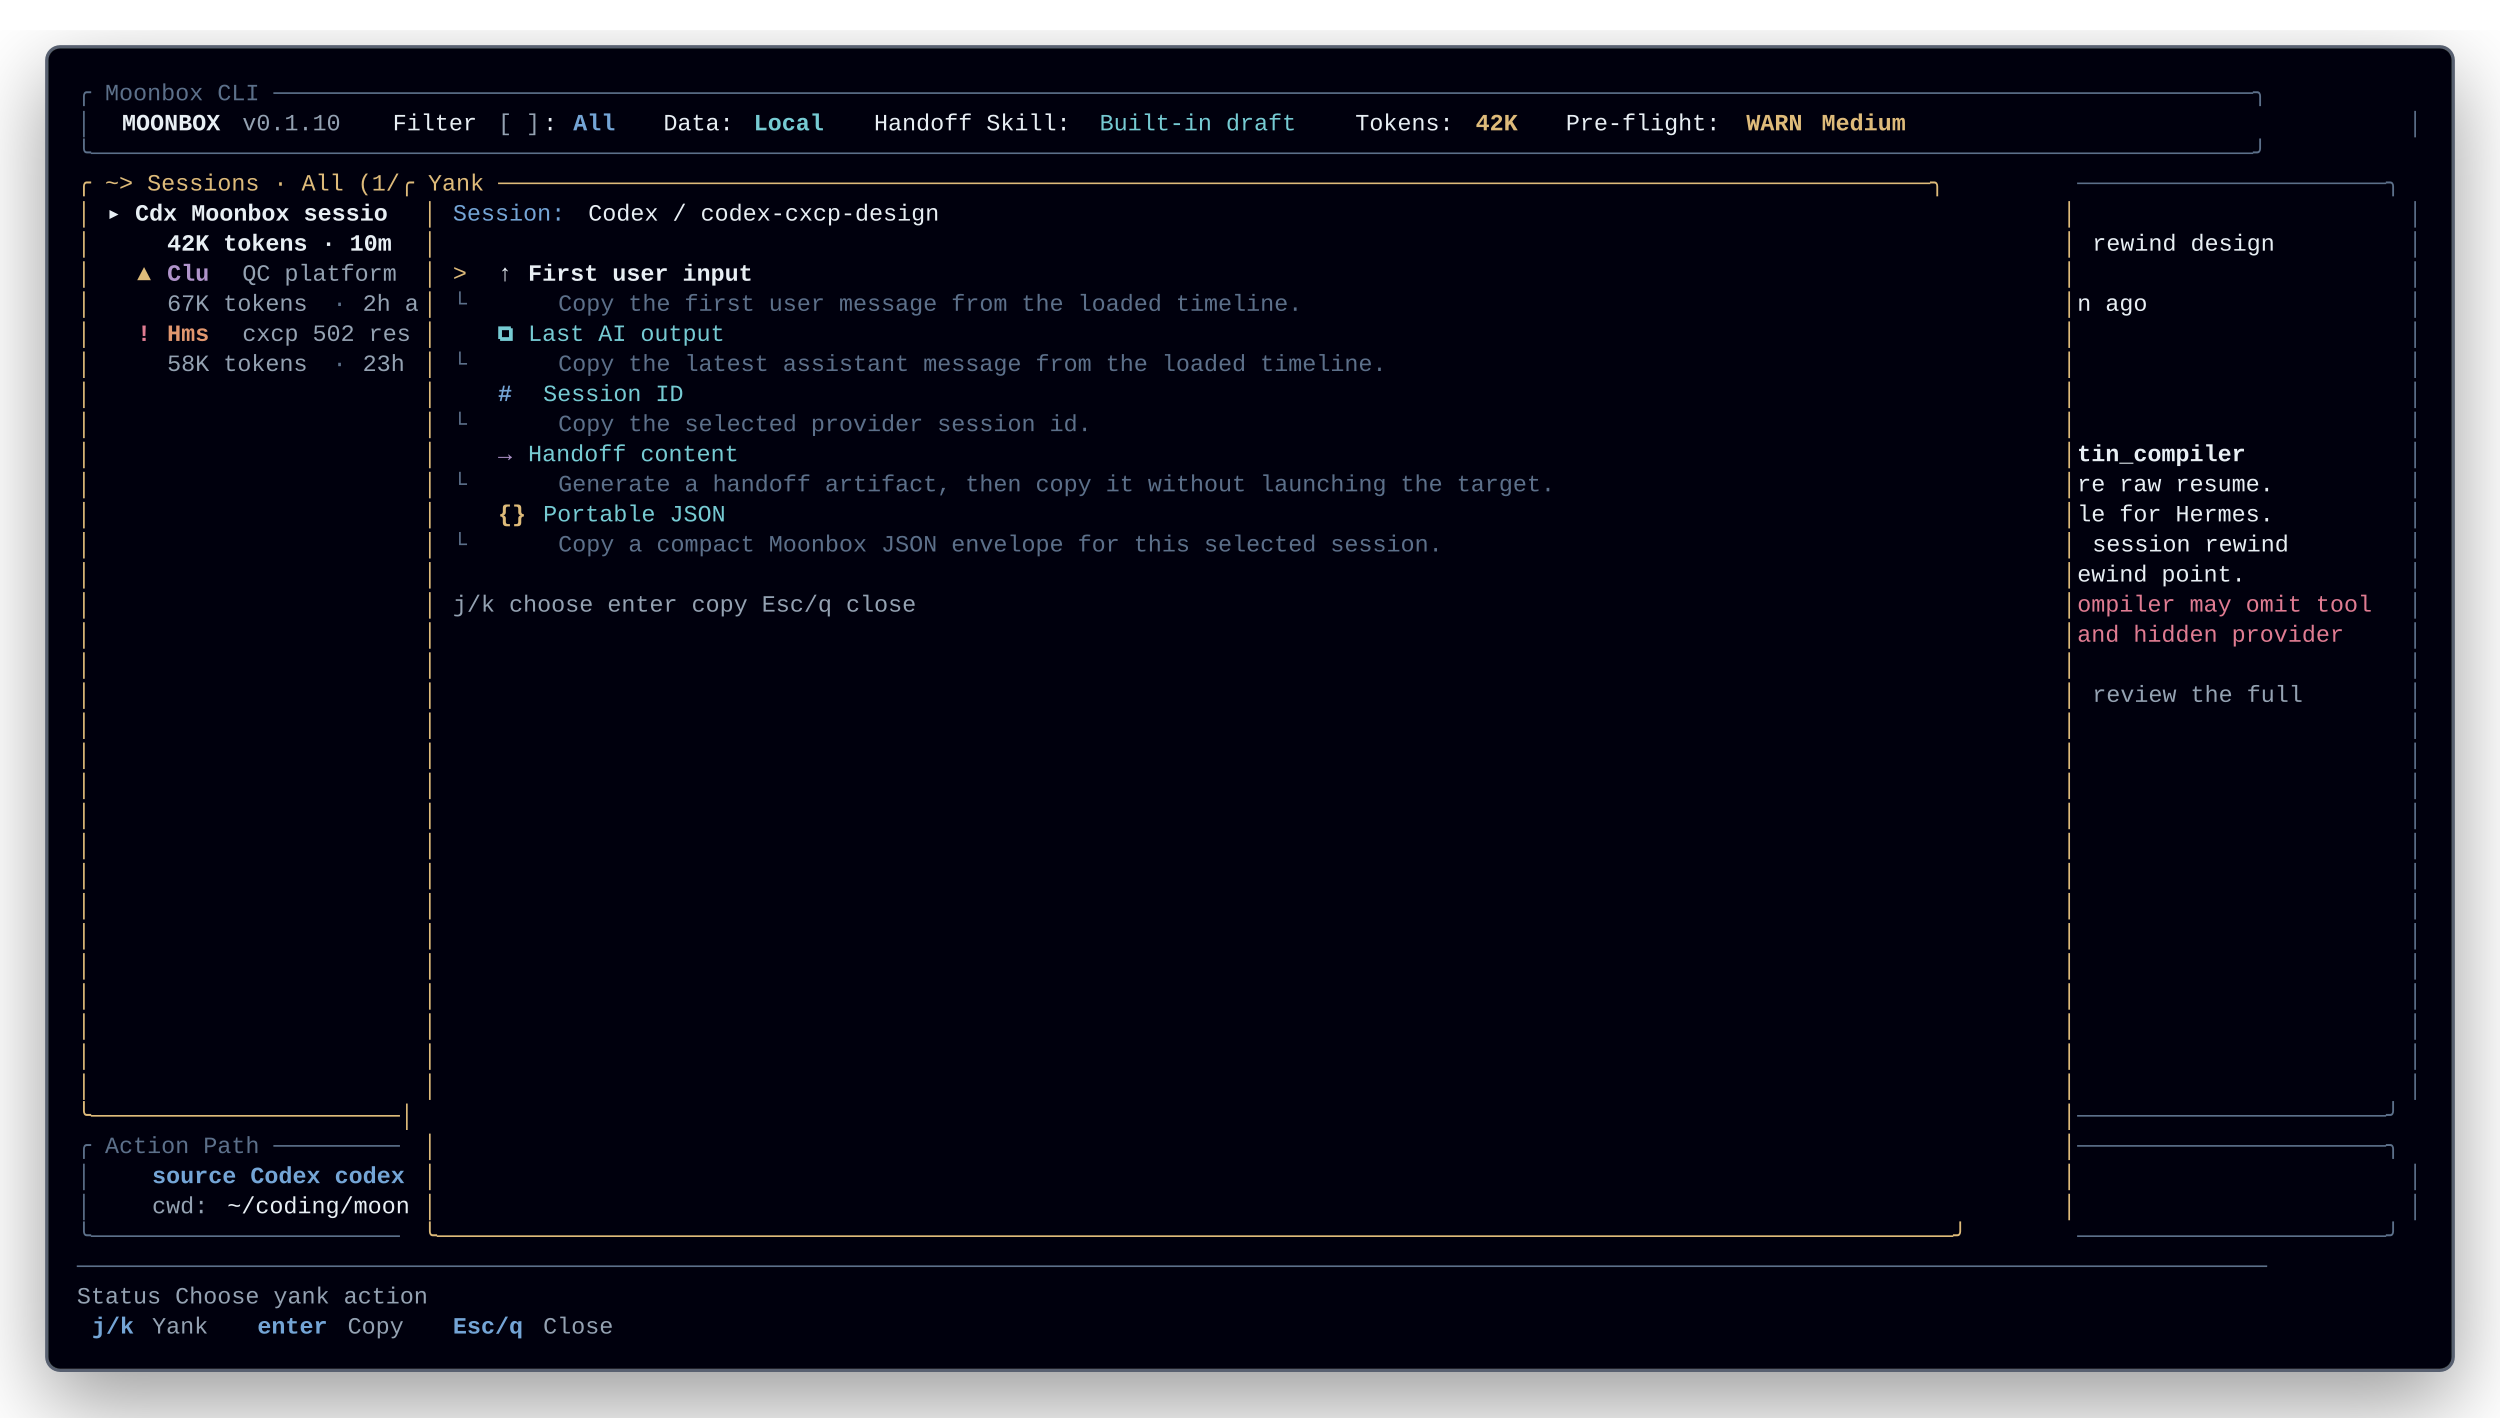
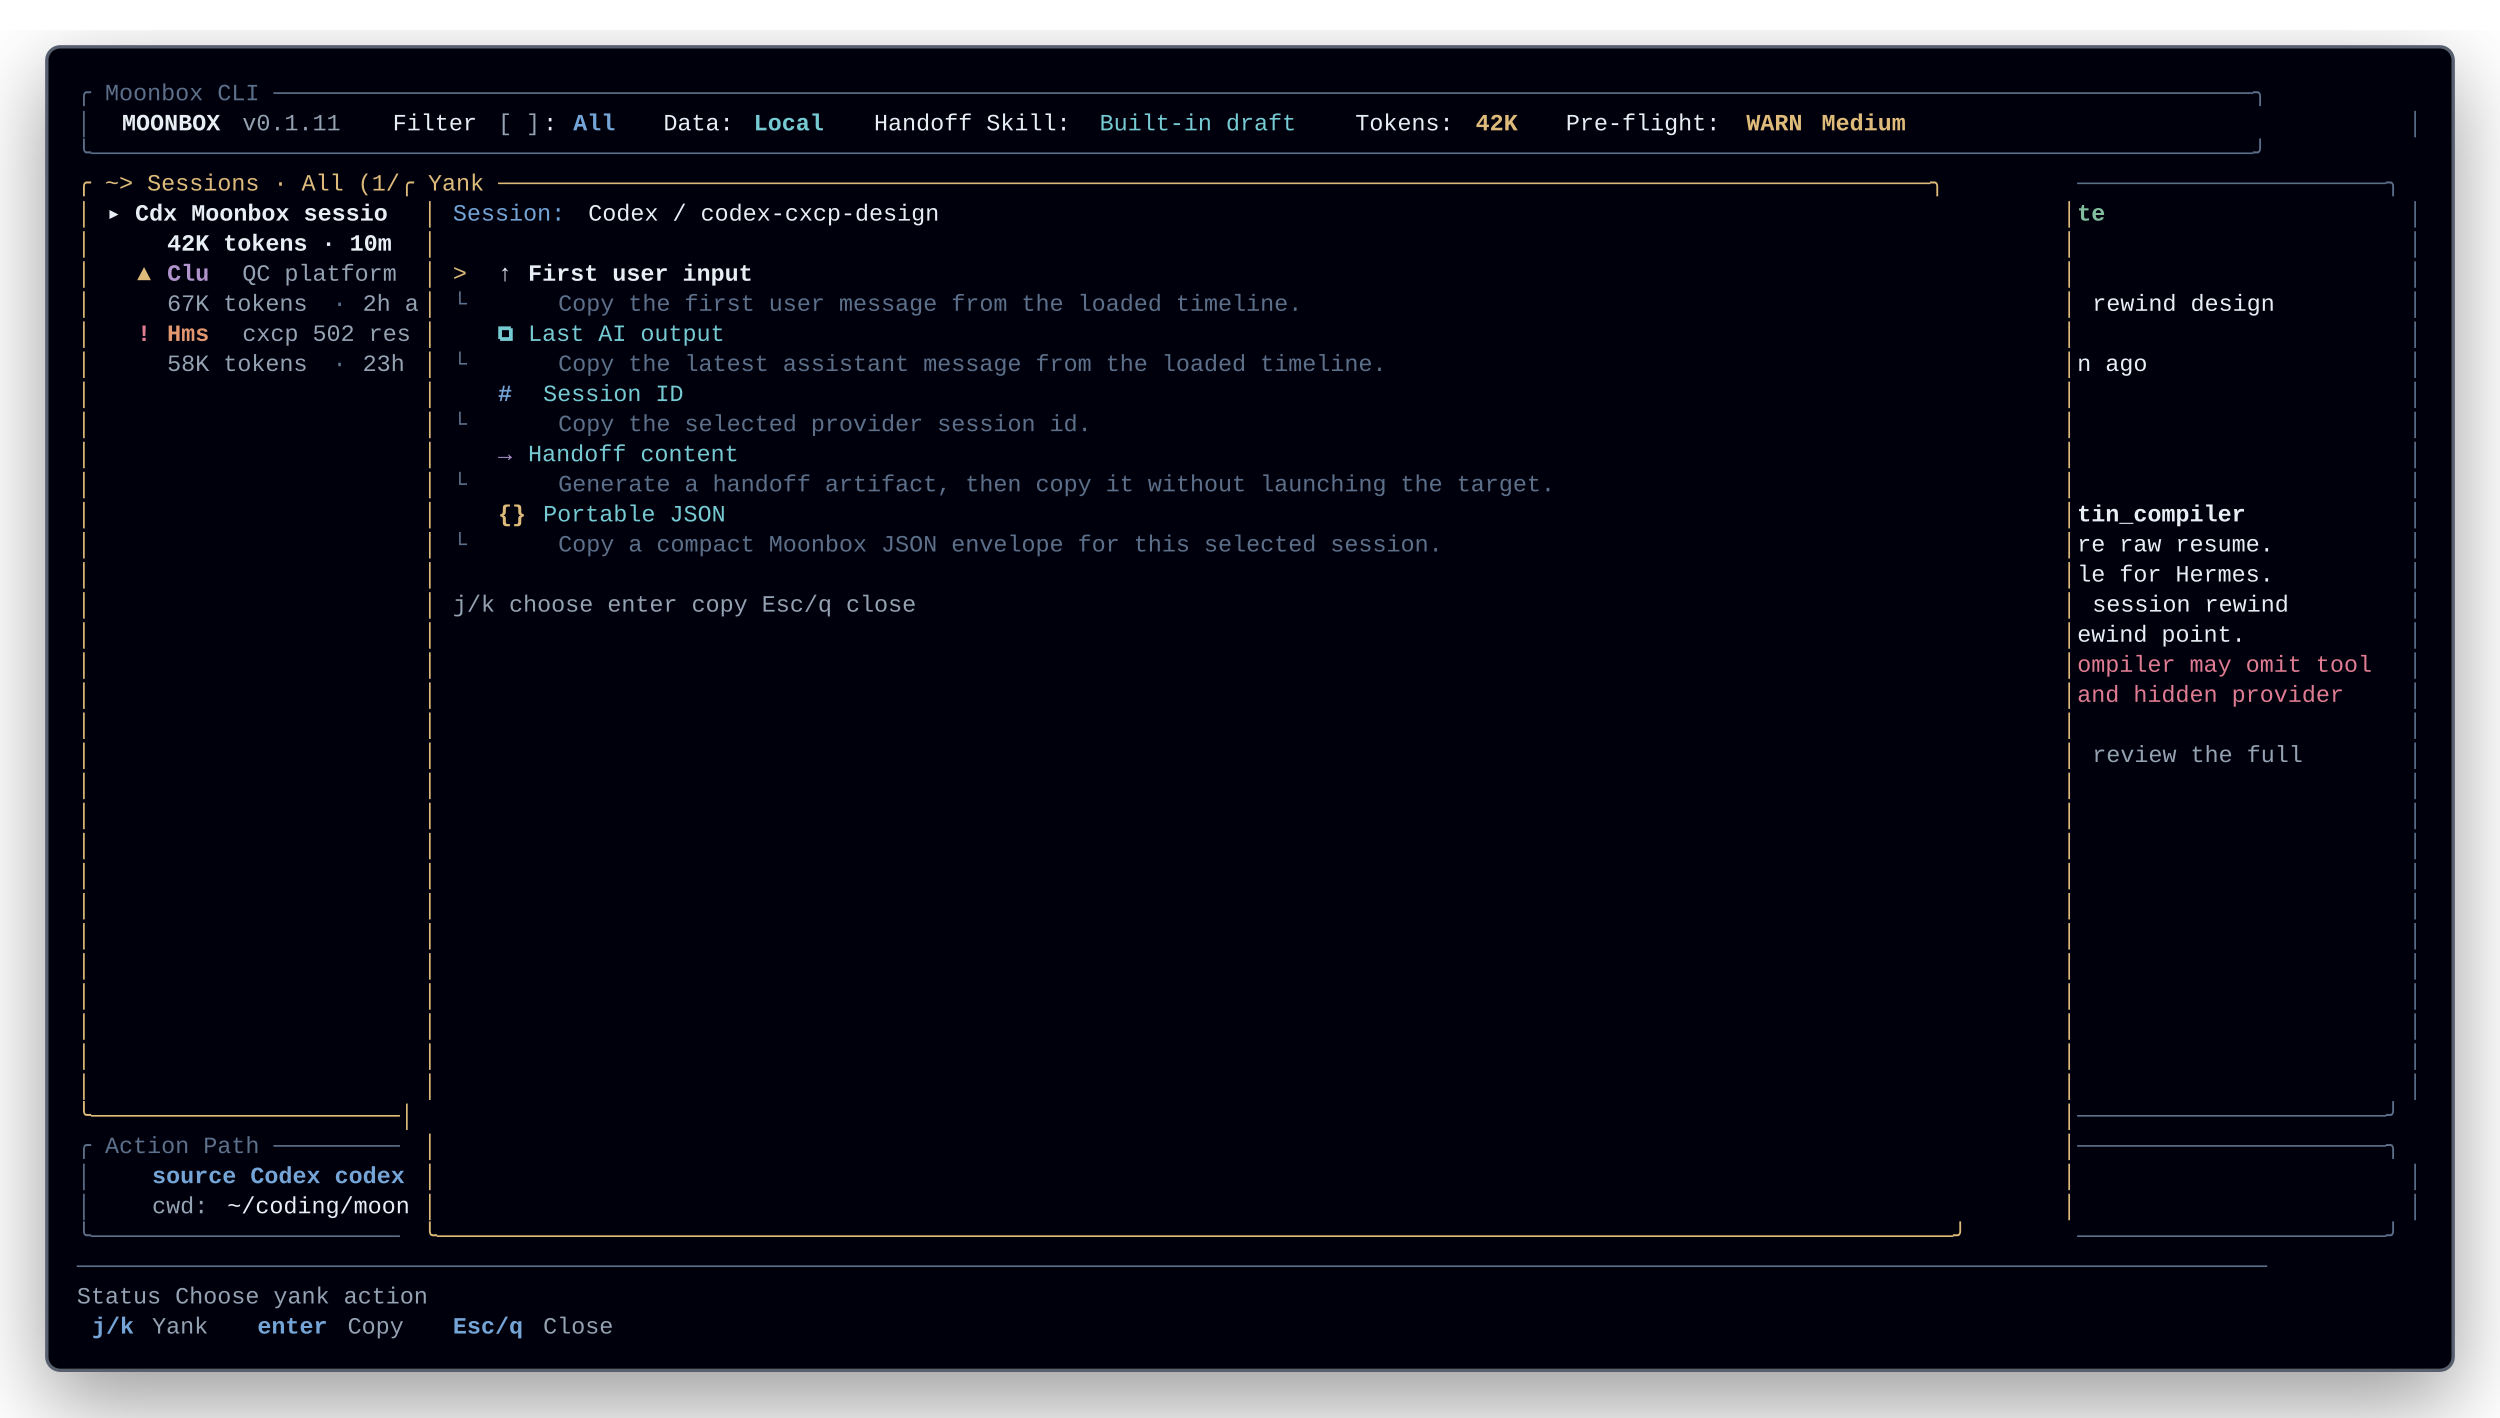
<svg xmlns="http://www.w3.org/2000/svg" width="1496" height="848" viewBox="0 0 1496 848" role="img" aria-labelledby="title desc">
  <defs>
    <filter id="shadow" x="-10%" y="-10%" width="120%" height="120%">
      <feDropShadow dx="0" dy="18" stdDeviation="26" flood-color="#000000" flood-opacity="0.40" />
    </filter>
    <style>
      .mono { font-family: ui-monospace, SFMono-Regular, Menlo, Monaco, Consolas, "Liberation Mono", monospace; white-space: pre; }
    </style>
  </defs>
  <rect x="28" y="28" width="1440" height="792" rx="8" fill="#050607" stroke="#58616f" stroke-width="2" filter="url(#shadow)" />
  <text x="46" y="60" class="mono" font-size="14" font-weight="500" fill="#5c708a">╭ Moonbox CLI ─────────────────────────────────────────────────────────────────────────────────────────────────────────────────────────────────────────────╮</text>
  <text x="46" y="78" class="mono" font-size="14" font-weight="500" fill="#5c708a">│</text>
  <text x="73" y="78" class="mono" font-size="14" font-weight="800" fill="#e8eff4">MOONBOX</text>
-   <text x="145" y="78" class="mono" font-size="14" font-weight="500" fill="#94a2b2">v0.1.10</text>
+   <text x="145" y="78" class="mono" font-size="14" font-weight="500" fill="#94a2b2">v0.1.11</text>
  <text x="235" y="78" class="mono" font-size="14" font-weight="500" fill="#e8eff4">Filter</text>
  <text x="298" y="78" class="mono" font-size="14" font-weight="500" fill="#94a2b2">[ ]</text>
  <text x="325" y="78" class="mono" font-size="14" font-weight="500" fill="#e8eff4">:</text>
  <text x="343" y="78" class="mono" font-size="14" font-weight="800" fill="#74a5d6">All</text>
  <text x="397" y="78" class="mono" font-size="14" font-weight="500" fill="#e8eff4">Data:</text>
  <text x="451" y="78" class="mono" font-size="14" font-weight="800" fill="#76cbd3">Local</text>
  <text x="523" y="78" class="mono" font-size="14" font-weight="500" fill="#e8eff4">Handoff Skill:</text>
  <text x="658" y="78" class="mono" font-size="14" font-weight="500" fill="#76cbd3">Built-in draft</text>
  <text x="811" y="78" class="mono" font-size="14" font-weight="500" fill="#e8eff4">Tokens:</text>
  <text x="883" y="78" class="mono" font-size="14" font-weight="800" fill="#debb7a">42K</text>
  <text x="937" y="78" class="mono" font-size="14" font-weight="500" fill="#e8eff4">Pre-flight:</text>
  <text x="1045" y="78" class="mono" font-size="14" font-weight="800" fill="#debb7a">WARN</text>
  <text x="1090" y="78" class="mono" font-size="14" font-weight="800" fill="#debb7a">Medium</text>
  <text x="1441" y="78" class="mono" font-size="14" font-weight="500" fill="#5c708a">│</text>
  <text x="46" y="96" class="mono" font-size="14" font-weight="500" fill="#5c708a">╰──────────────────────────────────────────────────────────────────────────────────────────────────────────────────────────────────────────────────────────╯</text>
  <text x="46" y="114" class="mono" font-size="14" font-weight="500" fill="#debb7a">╭ ~&gt; Sessions · All (1/╭ Yank ──────────────────────────────────────────────────────────────────────────────────────────────────────╮</text>
  <text x="1243" y="114" class="mono" font-size="14" font-weight="500" fill="#5c708a">──────────────────────╮</text>
  <text x="46" y="132" class="mono" font-size="14" font-weight="500" fill="#debb7a">│</text>
  <text x="64" y="132" class="mono" font-size="14" font-weight="800" fill="#e8eff4">▸ Cdx  Moonbox sessio</text>
  <text x="253" y="132" class="mono" font-size="14" font-weight="500" fill="#debb7a">│</text>
  <text x="271" y="132" class="mono" font-size="14" font-weight="500" fill="#74a5d6">Session:</text>
  <text x="352" y="132" class="mono" font-size="14" font-weight="500" fill="#e8eff4">Codex / codex-cxcp-design</text>
  <text x="1234" y="132" class="mono" font-size="14" font-weight="500" fill="#debb7a">│</text>
+   <text x="1243" y="132" class="mono" font-size="14" font-weight="800" fill="#82be9d">te</text>
  <text x="1441" y="132" class="mono" font-size="14" font-weight="500" fill="#5c708a">│</text>
  <text x="46" y="150" class="mono" font-size="14" font-weight="500" fill="#debb7a">│</text>
  <text x="100" y="150" class="mono" font-size="14" font-weight="800" fill="#e8eff4">42K tokens · 10m</text>
  <text x="253" y="150" class="mono" font-size="14" font-weight="500" fill="#debb7a">│</text>
  <text x="1234" y="150" class="mono" font-size="14" font-weight="500" fill="#debb7a">│</text>
-   <text x="1252" y="150" class="mono" font-size="14" font-weight="500" fill="#e8eff4">rewind design</text>
  <text x="1441" y="150" class="mono" font-size="14" font-weight="500" fill="#5c708a">│</text>
  <text x="46" y="168" class="mono" font-size="14" font-weight="500" fill="#debb7a">│</text>
  <text x="82" y="168" class="mono" font-size="14" font-weight="500" fill="#debb7a">▲</text>
  <text x="100" y="168" class="mono" font-size="14" font-weight="800" fill="#b094cb">Clu</text>
  <text x="145" y="168" class="mono" font-size="14" font-weight="500" fill="#94a2b2">QC platform</text>
  <text x="253" y="168" class="mono" font-size="14" font-weight="500" fill="#debb7a">│</text>
  <text x="271" y="168" class="mono" font-size="14" font-weight="500" fill="#debb7a">&gt;</text>
  <text x="298" y="168" class="mono" font-size="14" font-weight="800" fill="#e8eff4">↑</text>
  <text x="316" y="168" class="mono" font-size="14" font-weight="800" fill="#e8eff4">First user input</text>
  <text x="1234" y="168" class="mono" font-size="14" font-weight="500" fill="#debb7a">│</text>
  <text x="1441" y="168" class="mono" font-size="14" font-weight="500" fill="#5c708a">│</text>
  <text x="46" y="186" class="mono" font-size="14" font-weight="500" fill="#debb7a">│</text>
  <text x="100" y="186" class="mono" font-size="14" font-weight="500" fill="#94a2b2">67K tokens</text>
  <text x="199" y="186" class="mono" font-size="14" font-weight="500" fill="#5c708a">·</text>
  <text x="217" y="186" class="mono" font-size="14" font-weight="500" fill="#94a2b2">2h a</text>
  <text x="253" y="186" class="mono" font-size="14" font-weight="500" fill="#debb7a">│</text>
  <text x="271" y="186" class="mono" font-size="14" font-weight="500" fill="#5c708a">   └</text>
  <text x="334" y="186" class="mono" font-size="14" font-weight="500" fill="#5c708a">Copy the first user message from the loaded timeline.</text>
  <text x="1234" y="186" class="mono" font-size="14" font-weight="500" fill="#debb7a">│</text>
-   <text x="1243" y="186" class="mono" font-size="14" font-weight="500" fill="#e8eff4">n ago</text>
+   <text x="1252" y="186" class="mono" font-size="14" font-weight="500" fill="#e8eff4">rewind design</text>
  <text x="1441" y="186" class="mono" font-size="14" font-weight="500" fill="#5c708a">│</text>
  <text x="46" y="204" class="mono" font-size="14" font-weight="500" fill="#debb7a">│</text>
  <text x="82" y="204" class="mono" font-size="14" font-weight="800" fill="#e07c92">!</text>
  <text x="100" y="204" class="mono" font-size="14" font-weight="800" fill="#e2976f">Hms</text>
  <text x="145" y="204" class="mono" font-size="14" font-weight="500" fill="#94a2b2">cxcp 502 res</text>
  <text x="253" y="204" class="mono" font-size="14" font-weight="500" fill="#debb7a">│</text>
  <text x="271" y="204" class="mono" font-size="14" font-weight="500" fill="#5c708a">   </text>
  <text x="298" y="204" class="mono" font-size="14" font-weight="800" fill="#76cbd3">⧉</text>
  <text x="316" y="204" class="mono" font-size="14" font-weight="500" fill="#76cbd3">Last AI output</text>
  <text x="1234" y="204" class="mono" font-size="14" font-weight="500" fill="#debb7a">│</text>
  <text x="1441" y="204" class="mono" font-size="14" font-weight="500" fill="#5c708a">│</text>
  <text x="46" y="222" class="mono" font-size="14" font-weight="500" fill="#debb7a">│</text>
  <text x="100" y="222" class="mono" font-size="14" font-weight="500" fill="#94a2b2">58K tokens</text>
  <text x="199" y="222" class="mono" font-size="14" font-weight="500" fill="#5c708a">·</text>
  <text x="217" y="222" class="mono" font-size="14" font-weight="500" fill="#94a2b2">23h</text>
  <text x="253" y="222" class="mono" font-size="14" font-weight="500" fill="#debb7a">│</text>
  <text x="271" y="222" class="mono" font-size="14" font-weight="500" fill="#5c708a">   └</text>
  <text x="334" y="222" class="mono" font-size="14" font-weight="500" fill="#5c708a">Copy the latest assistant message from the loaded timeline.</text>
  <text x="1234" y="222" class="mono" font-size="14" font-weight="500" fill="#debb7a">│</text>
+   <text x="1243" y="222" class="mono" font-size="14" font-weight="500" fill="#e8eff4">n ago</text>
  <text x="1441" y="222" class="mono" font-size="14" font-weight="500" fill="#5c708a">│</text>
  <text x="46" y="240" class="mono" font-size="14" font-weight="500" fill="#debb7a">│</text>
  <text x="253" y="240" class="mono" font-size="14" font-weight="500" fill="#debb7a">│</text>
  <text x="271" y="240" class="mono" font-size="14" font-weight="500" fill="#5c708a">   </text>
  <text x="298" y="240" class="mono" font-size="14" font-weight="800" fill="#74a5d6">#</text>
  <text x="325" y="240" class="mono" font-size="14" font-weight="500" fill="#76cbd3">Session ID</text>
  <text x="1234" y="240" class="mono" font-size="14" font-weight="500" fill="#debb7a">│</text>
  <text x="1441" y="240" class="mono" font-size="14" font-weight="500" fill="#5c708a">│</text>
  <text x="46" y="258" class="mono" font-size="14" font-weight="500" fill="#debb7a">│</text>
  <text x="253" y="258" class="mono" font-size="14" font-weight="500" fill="#debb7a">│</text>
  <text x="271" y="258" class="mono" font-size="14" font-weight="500" fill="#5c708a">   └</text>
  <text x="334" y="258" class="mono" font-size="14" font-weight="500" fill="#5c708a">Copy the selected provider session id.</text>
  <text x="1234" y="258" class="mono" font-size="14" font-weight="500" fill="#debb7a">│</text>
  <text x="1441" y="258" class="mono" font-size="14" font-weight="500" fill="#5c708a">│</text>
  <text x="46" y="276" class="mono" font-size="14" font-weight="500" fill="#debb7a">│</text>
  <text x="253" y="276" class="mono" font-size="14" font-weight="500" fill="#debb7a">│</text>
  <text x="271" y="276" class="mono" font-size="14" font-weight="500" fill="#5c708a">   </text>
  <text x="298" y="276" class="mono" font-size="14" font-weight="800" fill="#b094cb">→</text>
  <text x="316" y="276" class="mono" font-size="14" font-weight="500" fill="#76cbd3">Handoff content</text>
  <text x="1234" y="276" class="mono" font-size="14" font-weight="500" fill="#debb7a">│</text>
-   <text x="1243" y="276" class="mono" font-size="14" font-weight="800" fill="#e8eff4">tin_compiler</text>
  <text x="1441" y="276" class="mono" font-size="14" font-weight="500" fill="#5c708a">│</text>
  <text x="46" y="294" class="mono" font-size="14" font-weight="500" fill="#debb7a">│</text>
  <text x="253" y="294" class="mono" font-size="14" font-weight="500" fill="#debb7a">│</text>
  <text x="271" y="294" class="mono" font-size="14" font-weight="500" fill="#5c708a">   └</text>
  <text x="334" y="294" class="mono" font-size="14" font-weight="500" fill="#5c708a">Generate a handoff artifact, then copy it without launching the target.</text>
  <text x="1234" y="294" class="mono" font-size="14" font-weight="500" fill="#debb7a">│</text>
-   <text x="1243" y="294" class="mono" font-size="14" font-weight="500" fill="#e8eff4">re raw resume.</text>
  <text x="1441" y="294" class="mono" font-size="14" font-weight="500" fill="#5c708a">│</text>
  <text x="46" y="312" class="mono" font-size="14" font-weight="500" fill="#debb7a">│</text>
  <text x="253" y="312" class="mono" font-size="14" font-weight="500" fill="#debb7a">│</text>
  <text x="271" y="312" class="mono" font-size="14" font-weight="500" fill="#5c708a">   </text>
  <text x="298" y="312" class="mono" font-size="14" font-weight="800" fill="#debb7a">{}</text>
  <text x="325" y="312" class="mono" font-size="14" font-weight="500" fill="#76cbd3">Portable JSON</text>
  <text x="1234" y="312" class="mono" font-size="14" font-weight="500" fill="#debb7a">│</text>
-   <text x="1243" y="312" class="mono" font-size="14" font-weight="500" fill="#e8eff4">le for Hermes.</text>
+   <text x="1243" y="312" class="mono" font-size="14" font-weight="800" fill="#e8eff4">tin_compiler</text>
  <text x="1441" y="312" class="mono" font-size="14" font-weight="500" fill="#5c708a">│</text>
  <text x="46" y="330" class="mono" font-size="14" font-weight="500" fill="#debb7a">│</text>
  <text x="253" y="330" class="mono" font-size="14" font-weight="500" fill="#debb7a">│</text>
  <text x="271" y="330" class="mono" font-size="14" font-weight="500" fill="#5c708a">   └</text>
  <text x="334" y="330" class="mono" font-size="14" font-weight="500" fill="#5c708a">Copy a compact Moonbox JSON envelope for this selected session.</text>
  <text x="1234" y="330" class="mono" font-size="14" font-weight="500" fill="#debb7a">│</text>
-   <text x="1252" y="330" class="mono" font-size="14" font-weight="500" fill="#e8eff4">session rewind</text>
+   <text x="1243" y="330" class="mono" font-size="14" font-weight="500" fill="#e8eff4">re raw resume.</text>
  <text x="1441" y="330" class="mono" font-size="14" font-weight="500" fill="#5c708a">│</text>
  <text x="46" y="348" class="mono" font-size="14" font-weight="500" fill="#debb7a">│</text>
  <text x="253" y="348" class="mono" font-size="14" font-weight="500" fill="#debb7a">│</text>
  <text x="1234" y="348" class="mono" font-size="14" font-weight="500" fill="#debb7a">│</text>
-   <text x="1243" y="348" class="mono" font-size="14" font-weight="500" fill="#e8eff4">ewind point.</text>
+   <text x="1243" y="348" class="mono" font-size="14" font-weight="500" fill="#e8eff4">le for Hermes.</text>
  <text x="1441" y="348" class="mono" font-size="14" font-weight="500" fill="#5c708a">│</text>
  <text x="46" y="366" class="mono" font-size="14" font-weight="500" fill="#debb7a">│</text>
  <text x="253" y="366" class="mono" font-size="14" font-weight="500" fill="#debb7a">│</text>
  <text x="271" y="366" class="mono" font-size="14" font-weight="500" fill="#94a2b2">j/k choose   enter copy   Esc/q close</text>
  <text x="1234" y="366" class="mono" font-size="14" font-weight="500" fill="#debb7a">│</text>
-   <text x="1243" y="366" class="mono" font-size="14" font-weight="500" fill="#e07c92">ompiler may omit tool</text>
+   <text x="1252" y="366" class="mono" font-size="14" font-weight="500" fill="#e8eff4">session rewind</text>
  <text x="1441" y="366" class="mono" font-size="14" font-weight="500" fill="#5c708a">│</text>
  <text x="46" y="384" class="mono" font-size="14" font-weight="500" fill="#debb7a">│</text>
  <text x="253" y="384" class="mono" font-size="14" font-weight="500" fill="#debb7a">│</text>
  <text x="1234" y="384" class="mono" font-size="14" font-weight="500" fill="#debb7a">│</text>
-   <text x="1243" y="384" class="mono" font-size="14" font-weight="500" fill="#e07c92">and hidden provider</text>
+   <text x="1243" y="384" class="mono" font-size="14" font-weight="500" fill="#e8eff4">ewind point.</text>
  <text x="1441" y="384" class="mono" font-size="14" font-weight="500" fill="#5c708a">│</text>
  <text x="46" y="402" class="mono" font-size="14" font-weight="500" fill="#debb7a">│</text>
  <text x="253" y="402" class="mono" font-size="14" font-weight="500" fill="#debb7a">│</text>
  <text x="1234" y="402" class="mono" font-size="14" font-weight="500" fill="#debb7a">│</text>
+   <text x="1243" y="402" class="mono" font-size="14" font-weight="500" fill="#e07c92">ompiler may omit tool</text>
  <text x="1441" y="402" class="mono" font-size="14" font-weight="500" fill="#5c708a">│</text>
  <text x="46" y="420" class="mono" font-size="14" font-weight="500" fill="#debb7a">│</text>
  <text x="253" y="420" class="mono" font-size="14" font-weight="500" fill="#debb7a">│</text>
  <text x="1234" y="420" class="mono" font-size="14" font-weight="500" fill="#debb7a">│</text>
-   <text x="1252" y="420" class="mono" font-size="14" font-weight="500" fill="#94a2b2">review the full</text>
+   <text x="1243" y="420" class="mono" font-size="14" font-weight="500" fill="#e07c92">and hidden provider</text>
  <text x="1441" y="420" class="mono" font-size="14" font-weight="500" fill="#5c708a">│</text>
  <text x="46" y="438" class="mono" font-size="14" font-weight="500" fill="#debb7a">│</text>
  <text x="253" y="438" class="mono" font-size="14" font-weight="500" fill="#debb7a">│</text>
  <text x="1234" y="438" class="mono" font-size="14" font-weight="500" fill="#debb7a">│</text>
  <text x="1441" y="438" class="mono" font-size="14" font-weight="500" fill="#5c708a">│</text>
  <text x="46" y="456" class="mono" font-size="14" font-weight="500" fill="#debb7a">│</text>
  <text x="253" y="456" class="mono" font-size="14" font-weight="500" fill="#debb7a">│</text>
  <text x="1234" y="456" class="mono" font-size="14" font-weight="500" fill="#debb7a">│</text>
+   <text x="1252" y="456" class="mono" font-size="14" font-weight="500" fill="#94a2b2">review the full</text>
  <text x="1441" y="456" class="mono" font-size="14" font-weight="500" fill="#5c708a">│</text>
  <text x="46" y="474" class="mono" font-size="14" font-weight="500" fill="#debb7a">│</text>
  <text x="253" y="474" class="mono" font-size="14" font-weight="500" fill="#debb7a">│</text>
  <text x="1234" y="474" class="mono" font-size="14" font-weight="500" fill="#debb7a">│</text>
  <text x="1441" y="474" class="mono" font-size="14" font-weight="500" fill="#5c708a">│</text>
  <text x="46" y="492" class="mono" font-size="14" font-weight="500" fill="#debb7a">│</text>
  <text x="253" y="492" class="mono" font-size="14" font-weight="500" fill="#debb7a">│</text>
  <text x="1234" y="492" class="mono" font-size="14" font-weight="500" fill="#debb7a">│</text>
  <text x="1441" y="492" class="mono" font-size="14" font-weight="500" fill="#5c708a">│</text>
  <text x="46" y="510" class="mono" font-size="14" font-weight="500" fill="#debb7a">│</text>
  <text x="253" y="510" class="mono" font-size="14" font-weight="500" fill="#debb7a">│</text>
  <text x="1234" y="510" class="mono" font-size="14" font-weight="500" fill="#debb7a">│</text>
  <text x="1441" y="510" class="mono" font-size="14" font-weight="500" fill="#5c708a">│</text>
  <text x="46" y="528" class="mono" font-size="14" font-weight="500" fill="#debb7a">│</text>
  <text x="253" y="528" class="mono" font-size="14" font-weight="500" fill="#debb7a">│</text>
  <text x="1234" y="528" class="mono" font-size="14" font-weight="500" fill="#debb7a">│</text>
  <text x="1441" y="528" class="mono" font-size="14" font-weight="500" fill="#5c708a">│</text>
  <text x="46" y="546" class="mono" font-size="14" font-weight="500" fill="#debb7a">│</text>
  <text x="253" y="546" class="mono" font-size="14" font-weight="500" fill="#debb7a">│</text>
  <text x="1234" y="546" class="mono" font-size="14" font-weight="500" fill="#debb7a">│</text>
  <text x="1441" y="546" class="mono" font-size="14" font-weight="500" fill="#5c708a">│</text>
  <text x="46" y="564" class="mono" font-size="14" font-weight="500" fill="#debb7a">│</text>
  <text x="253" y="564" class="mono" font-size="14" font-weight="500" fill="#debb7a">│</text>
  <text x="1234" y="564" class="mono" font-size="14" font-weight="500" fill="#debb7a">│</text>
  <text x="1441" y="564" class="mono" font-size="14" font-weight="500" fill="#5c708a">│</text>
  <text x="46" y="582" class="mono" font-size="14" font-weight="500" fill="#debb7a">│</text>
  <text x="253" y="582" class="mono" font-size="14" font-weight="500" fill="#debb7a">│</text>
  <text x="1234" y="582" class="mono" font-size="14" font-weight="500" fill="#debb7a">│</text>
  <text x="1441" y="582" class="mono" font-size="14" font-weight="500" fill="#5c708a">│</text>
  <text x="46" y="600" class="mono" font-size="14" font-weight="500" fill="#debb7a">│</text>
  <text x="253" y="600" class="mono" font-size="14" font-weight="500" fill="#debb7a">│</text>
  <text x="1234" y="600" class="mono" font-size="14" font-weight="500" fill="#debb7a">│</text>
  <text x="1441" y="600" class="mono" font-size="14" font-weight="500" fill="#5c708a">│</text>
  <text x="46" y="618" class="mono" font-size="14" font-weight="500" fill="#debb7a">│</text>
  <text x="253" y="618" class="mono" font-size="14" font-weight="500" fill="#debb7a">│</text>
  <text x="1234" y="618" class="mono" font-size="14" font-weight="500" fill="#debb7a">│</text>
  <text x="1441" y="618" class="mono" font-size="14" font-weight="500" fill="#5c708a">│</text>
  <text x="46" y="636" class="mono" font-size="14" font-weight="500" fill="#debb7a">│</text>
  <text x="253" y="636" class="mono" font-size="14" font-weight="500" fill="#debb7a">│</text>
  <text x="1234" y="636" class="mono" font-size="14" font-weight="500" fill="#debb7a">│</text>
  <text x="1441" y="636" class="mono" font-size="14" font-weight="500" fill="#5c708a">│</text>
  <text x="46" y="654" class="mono" font-size="14" font-weight="500" fill="#debb7a">│</text>
  <text x="253" y="654" class="mono" font-size="14" font-weight="500" fill="#debb7a">│</text>
  <text x="1234" y="654" class="mono" font-size="14" font-weight="500" fill="#debb7a">│</text>
  <text x="1441" y="654" class="mono" font-size="14" font-weight="500" fill="#5c708a">│</text>
  <text x="46" y="672" class="mono" font-size="14" font-weight="500" fill="#debb7a">╰──────────────────────│</text>
  <text x="1234" y="672" class="mono" font-size="14" font-weight="500" fill="#debb7a">│</text>
  <text x="1243" y="672" class="mono" font-size="14" font-weight="500" fill="#5c708a">──────────────────────╯</text>
  <text x="46" y="690" class="mono" font-size="14" font-weight="500" fill="#5c708a">╭ Action Path ─────────</text>
  <text x="253" y="690" class="mono" font-size="14" font-weight="500" fill="#debb7a">│</text>
  <text x="1234" y="690" class="mono" font-size="14" font-weight="500" fill="#debb7a">│</text>
  <text x="1243" y="690" class="mono" font-size="14" font-weight="500" fill="#5c708a">──────────────────────╮</text>
  <text x="46" y="708" class="mono" font-size="14" font-weight="500" fill="#5c708a">│</text>
  <text x="91" y="708" class="mono" font-size="14" font-weight="800" fill="#74a5d6">source Codex codex</text>
  <text x="253" y="708" class="mono" font-size="14" font-weight="500" fill="#debb7a">│</text>
  <text x="1234" y="708" class="mono" font-size="14" font-weight="500" fill="#debb7a">│</text>
  <text x="1441" y="708" class="mono" font-size="14" font-weight="500" fill="#5c708a">│</text>
  <text x="46" y="726" class="mono" font-size="14" font-weight="500" fill="#5c708a">│</text>
  <text x="91" y="726" class="mono" font-size="14" font-weight="500" fill="#94a2b2">cwd:</text>
  <text x="136" y="726" class="mono" font-size="14" font-weight="500" fill="#e8eff4">~/coding/moon</text>
  <text x="253" y="726" class="mono" font-size="14" font-weight="500" fill="#debb7a">│</text>
  <text x="1234" y="726" class="mono" font-size="14" font-weight="500" fill="#debb7a">│</text>
  <text x="1441" y="726" class="mono" font-size="14" font-weight="500" fill="#5c708a">│</text>
  <text x="46" y="744" class="mono" font-size="14" font-weight="500" fill="#5c708a">╰──────────────────────</text>
  <text x="253" y="744" class="mono" font-size="14" font-weight="500" fill="#debb7a">╰────────────────────────────────────────────────────────────────────────────────────────────────────────────╯</text>
  <text x="1243" y="744" class="mono" font-size="14" font-weight="500" fill="#5c708a">──────────────────────╯</text>
  <text x="46" y="762" class="mono" font-size="14" font-weight="500" fill="#5c708a">────────────────────────────────────────────────────────────────────────────────────────────────────────────────────────────────────────────────────────────</text>
  <text x="46" y="780" class="mono" font-size="14" font-weight="500" fill="#94a2b2">Status Choose yank action</text>
  <text x="55" y="798" class="mono" font-size="14" font-weight="800" fill="#74a5d6">j/k</text>
  <text x="91" y="798" class="mono" font-size="14" font-weight="500" fill="#94a2b2">Yank</text>
  <text x="154" y="798" class="mono" font-size="14" font-weight="800" fill="#74a5d6">enter</text>
  <text x="208" y="798" class="mono" font-size="14" font-weight="500" fill="#94a2b2">Copy</text>
  <text x="271" y="798" class="mono" font-size="14" font-weight="800" fill="#74a5d6">Esc/q</text>
  <text x="325" y="798" class="mono" font-size="14" font-weight="500" fill="#94a2b2">Close</text>
</svg>
